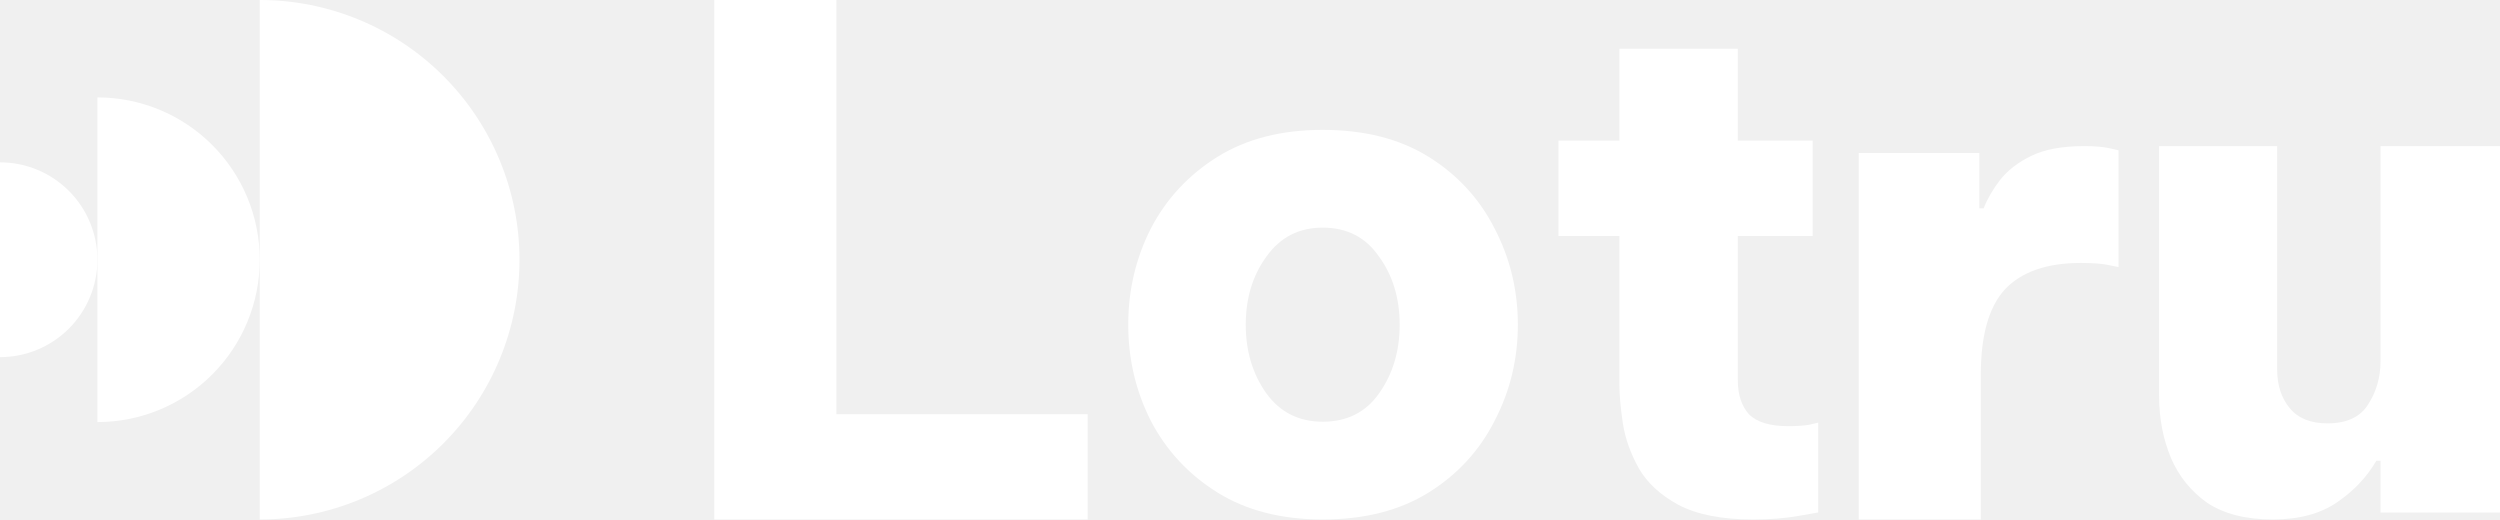
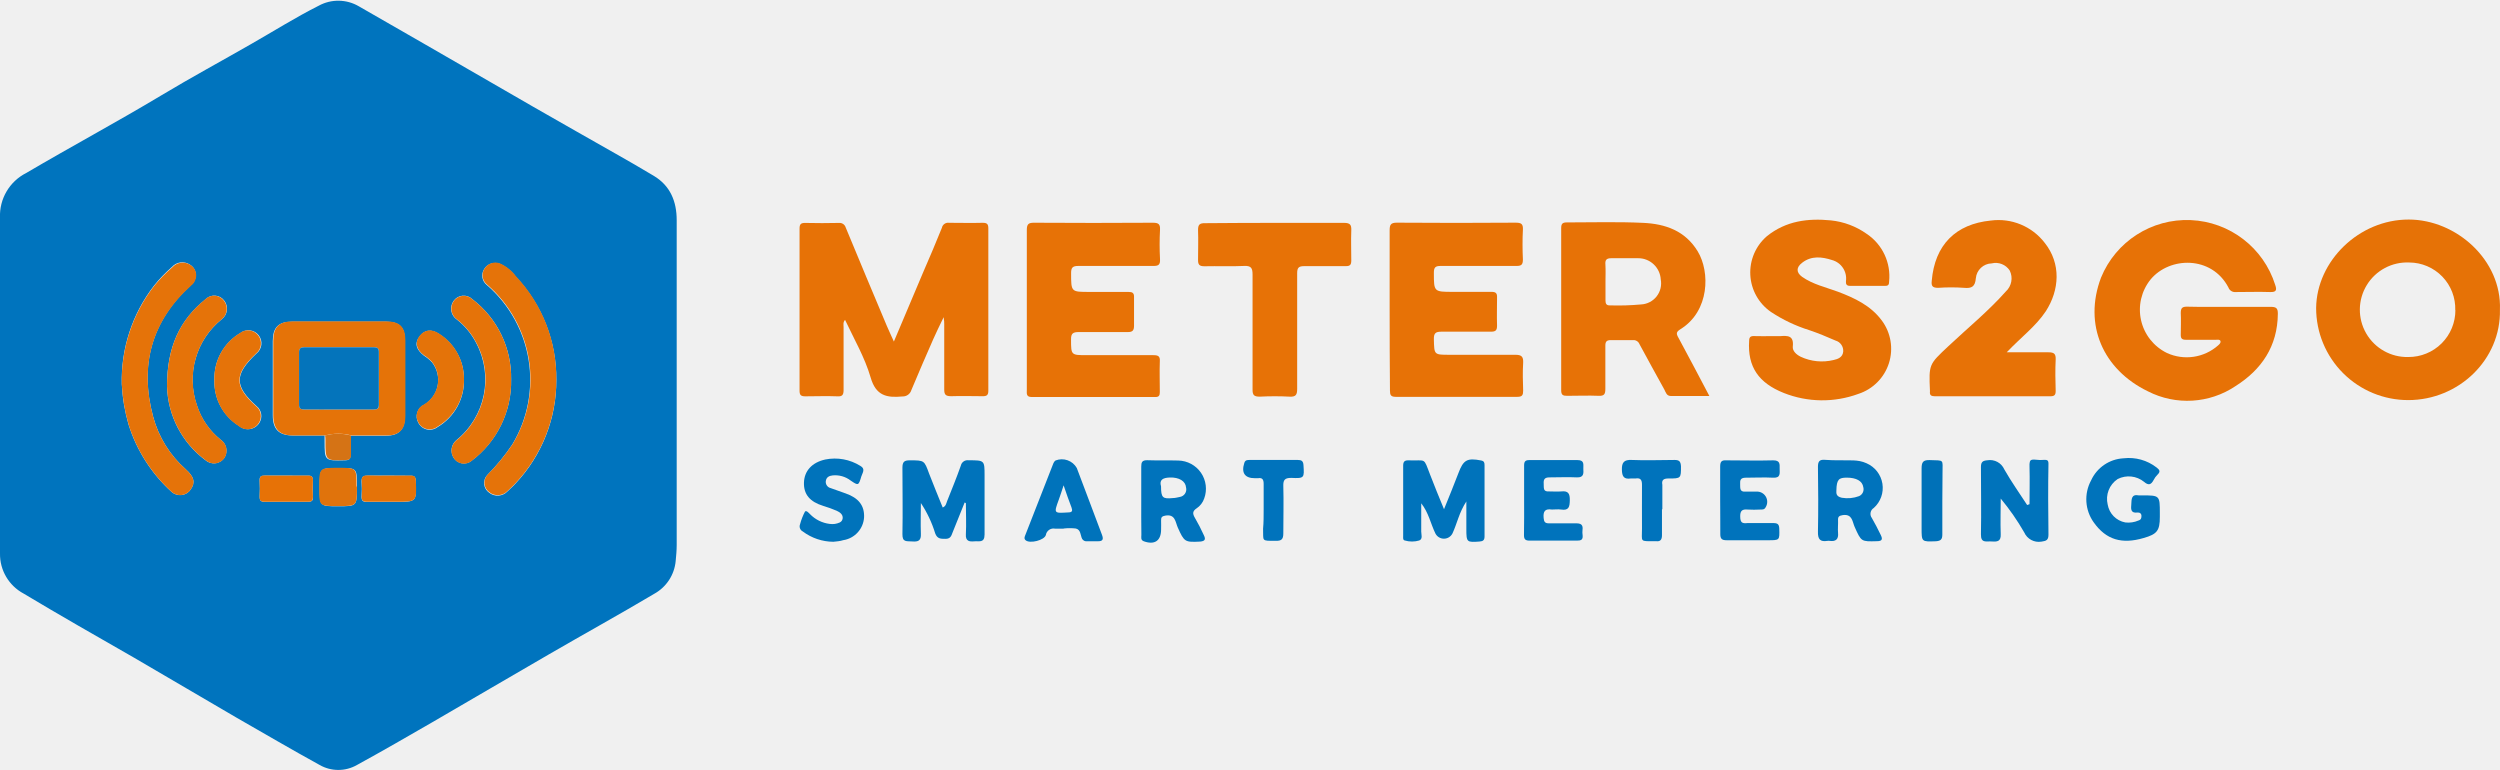
- <svg xmlns="http://www.w3.org/2000/svg" width="308" height="64" viewBox="0 0 308 64" fill="none">
-   <path d="M32 0C40.487 0 48.626 3.371 54.627 9.373C60.629 15.374 64 23.513 64 32C64 40.487 60.629 48.626 54.627 54.627C48.626 60.629 40.487 64 32 64V32V0Z" fill="#fff" />
-   <path d="M12 12C17.304 12 22.391 14.107 26.142 17.858C29.893 21.609 32 26.696 32 32C32 37.304 29.893 42.391 26.142 46.142C22.391 49.893 17.304 52 12 52V32V12Z" fill="#fff" />
-   <path d="M0 20C3.183 20 6.235 21.264 8.485 23.515C10.736 25.765 12 28.817 12 32C12 35.183 10.736 38.235 8.485 40.485C6.235 42.736 3.183 44 0 44V32V20Z" fill="#fff" />
-   <path d="M88 64V0H103.043V51.027H134V64H88Z" fill="#fff" />
-   <path fill-rule="evenodd" clip-rule="evenodd" d="M150.005 60.684C153.561 62.895 157.878 64 162.958 64C168.093 64 172.439 62.895 175.995 60.684C179.55 58.473 182.259 55.535 184.122 51.869C186.041 48.204 187 44.247 187 40C187 35.753 186.041 31.796 184.122 28.131C182.259 24.465 179.55 21.527 175.995 19.316C172.439 17.105 168.093 16 162.958 16C157.878 16 153.561 17.105 150.005 19.316C146.45 21.527 143.713 24.465 141.794 28.131C139.931 31.796 139 35.753 139 40C139 44.247 139.931 48.204 141.794 51.869C143.713 55.535 146.45 58.473 150.005 60.684ZM162.958 51.956C165.949 51.956 168.263 50.793 169.9 48.465C171.593 46.08 172.439 43.258 172.439 40C172.439 36.742 171.593 33.949 169.9 31.622C168.263 29.236 165.949 28.044 162.958 28.044C160.023 28.044 157.709 29.236 156.016 31.622C154.323 33.949 153.476 36.742 153.476 40C153.476 43.258 154.323 46.08 156.016 48.465C157.709 50.793 160.023 51.956 162.958 51.956Z" fill="#fff" />
-   <path d="M215.979 64C212.11 64 209.038 63.395 206.763 62.185C204.544 60.975 202.923 59.476 201.899 57.69C200.875 55.846 200.22 54.002 199.936 52.158C199.652 50.256 199.509 48.643 199.509 47.317V29.079H192V17.323H199.509V6H214.101V17.323H223.317V29.079H214.101V46.885C214.101 48.614 214.556 49.997 215.467 51.034C216.434 52.014 218.055 52.504 220.331 52.504C221.298 52.504 222.151 52.446 222.891 52.331C223.63 52.158 224 52.072 224 52.072V63.136C224 63.136 223.175 63.28 221.525 63.568C219.932 63.856 218.084 64 215.979 64Z" fill="#fff" />
-   <path d="M229 64V18.852H243.857V25.667H244.385C244.853 24.474 245.527 23.31 246.407 22.174C247.344 20.982 248.634 19.988 250.275 19.193C251.916 18.398 254.084 18 256.78 18C258.07 18 259.095 18.085 259.857 18.256C260.619 18.426 261 18.511 261 18.511V32.907C261 32.907 260.59 32.822 259.769 32.652C258.949 32.481 257.806 32.396 256.341 32.396C252.179 32.396 249.073 33.475 247.022 35.633C245.029 37.791 244.033 41.312 244.033 46.196V64H229Z" fill="#fff" />
-   <path d="M280.029 64C276.701 64 274.004 63.319 271.939 61.956C269.93 60.536 268.439 58.69 267.463 56.419C266.488 54.09 266 51.535 266 48.752V18H280.545V45.515C280.545 47.446 281.061 49.036 282.094 50.285C283.127 51.535 284.676 52.159 286.742 52.159C289.094 52.159 290.758 51.393 291.734 49.859C292.766 48.269 293.283 46.48 293.283 44.493V18H308V63.148H293.283V56.759H292.766C291.619 58.747 290.012 60.451 287.947 61.87C285.881 63.29 283.242 64 280.029 64Z" fill="#fff" />
+ <svg xmlns="http://www.w3.org/2000/svg" viewBox="0 0 391.72 120.51">
+   <defs>
+     <style>.cls-1{fill:#0074be;}.cls-2{fill:#e77206;}.cls-3{fill:#e67206;}.cls-4{fill:#0073bb;}.cls-5{fill:#0073bc;}.cls-6{fill:#0071b8;}.cls-7{fill:#e57308;}.cls-8{fill:#e57309;}.cls-9{fill:#e47309;}.cls-10{fill:#e0730c;}.cls-11{fill:#d57315;}.cls-12{fill:#0474bb;}</style>
+   </defs>
+   <g id="Layer_2" data-name="Layer 2">
+     <g id="Layer_1-2" data-name="Layer 1">
+       <path class="cls-1" d="M0,60.1c0-8.68,0-17.36,0-26a7.5,7.5,0,0,1,4.12-7c7-4.12,14.23-8,21.23-12.2,4.61-2.77,9.35-5.33,14-8,3.51-2,7-4.2,10.58-6a6.38,6.38,0,0,1,6.3.09c6.82,3.89,13.61,7.84,20.41,11.75q6.89,4,13.78,7.91c4,2.3,8.06,4.52,12,6.89,2.59,1.54,3.62,4,3.61,7q0,25.43,0,50.86c0,.84-.08,1.67-.16,2.51a6.54,6.54,0,0,1-3.34,5.12c-5.44,3.23-11,6.3-16.47,9.47-6.14,3.54-12.24,7.15-18.38,10.7-3.89,2.25-7.8,4.5-11.74,6.66a5.89,5.89,0,0,1-5.86,0c-4.37-2.4-8.66-4.92-13-7.4L21,103.05C15.19,99.72,9.41,96.43,3.69,93A7,7,0,0,1,0,86.73C0,77.85,0,69,0,60.1Zm55,8.17c1.83,0,3.67,0,5.51,0,2,0,2.92-1,2.93-3q0-5.93,0-11.87c0-2.15-.84-3-3-3q-7.32,0-14.64,0c-2.18,0-3.05.89-3.06,3.06V65.06c0,2.2.94,3.15,3.12,3.18,1.68,0,3.36,0,5,0,0,.27,0,.55,0,.83,0,3.15,0,3.13,3.14,3.06.66,0,.94-.16.9-.86C55,70.26,55,69.26,55,68.27ZM19.08,60.19a27.84,27.84,0,0,0,1.06,6.33,23.94,23.94,0,0,0,6.73,10.54,2,2,0,0,0,3-.35c.77-1.1.56-2-.78-3.19A16.79,16.79,0,0,1,24,65.31c-2.17-8-.28-15,5.91-20.64a1.83,1.83,0,0,0,.67-1,1.88,1.88,0,0,0-.8-2.19,2.16,2.16,0,0,0-2.85.36,22.05,22.05,0,0,0-2.8,2.92A24.23,24.23,0,0,0,19.08,60.19Zm68.09-.65a23.21,23.21,0,0,0-6.36-16.18,6.42,6.42,0,0,0-2.45-2,2,2,0,0,0-2.51.82,1.87,1.87,0,0,0,.42,2.47,19.67,19.67,0,0,1,4,25,32.06,32.06,0,0,1-3.92,4.78,1.84,1.84,0,0,0,.28,2.76A2.12,2.12,0,0,0,79.51,77c.42-.42.88-.8,1.28-1.25A23.49,23.49,0,0,0,87.17,59.54Zm-61,1a14.93,14.93,0,0,0,6,11.55,2,2,0,0,0,3-.37,2.08,2.08,0,0,0-.61-2.83,11.35,11.35,0,0,1-3.69-5.32A12.18,12.18,0,0,1,34.77,50a2.07,2.07,0,0,0,.38-2.88,1.93,1.93,0,0,0-2.93-.24C28.17,50.13,26.16,54.36,26.17,60.55Zm53.92-1.09A15.47,15.47,0,0,0,74,46.87a1.93,1.93,0,0,0-2.93.28,2.07,2.07,0,0,0,.53,2.93,11.17,11.17,0,0,1,3,3.64A12.22,12.22,0,0,1,71.47,69a2.11,2.11,0,0,0-.41,2.7,1.89,1.89,0,0,0,2.81.51A15.53,15.53,0,0,0,80.09,59.46Zm-46.5.12a8.11,8.11,0,0,0,3.87,7.16,2.11,2.11,0,0,0,3.16-.44,2,2,0,0,0-.44-2.68c-3.48-3.11-3.49-4.93,0-8.21a2,2,0,0,0-2.51-3.22A8.25,8.25,0,0,0,33.59,59.58Zm39.11-.2a8.34,8.34,0,0,0-3.84-7c-1.23-.84-2.29-.75-3.13.36s-.49,2.06.7,3a6.12,6.12,0,0,1,1.28,1.06,4.51,4.51,0,0,1-1.23,6.63,2,2,0,0,0-.93,2.83,2,2,0,0,0,3,.68A8.44,8.44,0,0,0,72.7,59.38Zm-16.77,17v-.24c0-2.8,0-2.8-2.84-2.8-3,0-3,0-3,3s0,3,2.91,3S55.93,79.3,55.93,76.37ZM61,74.52c-1.12,0-2.23,0-3.35,0-.69,0-1,.12-1,.91a17.33,17.33,0,0,1,0,2.39c0,.62.19.83.82.82,1.51,0,3,0,4.54,0,3.27,0,3.26,0,3.12-3.28,0-.6-.17-.84-.81-.82C63.27,74.55,62.16,74.52,61,74.52Zm-16,0c-1.16,0-2.32,0-3.47,0-.59,0-.89.11-.85.78a23.35,23.35,0,0,1,0,2.51c0,.62.18.83.81.82,2.24,0,4.47,0,6.7,0,.59,0,.89-.11.84-.78a23.35,23.35,0,0,1,0-2.51c0-.61-.16-.84-.8-.81C47.19,74.55,46.12,74.52,45,74.52Z" />
+       <path class="cls-2" d="M140.06,53.52c1.62-3.83,3.14-7.42,4.65-11,1-2.27,1.94-4.53,2.87-6.82a1,1,0,0,1,1.13-.79c1.76,0,3.52.05,5.27,0,.69,0,.88.21.88.89q0,12.7,0,25.42c0,.71-.26.87-.91.86-1.63,0-3.27-.06-4.91,0-.84,0-1.1-.22-1.09-1.07,0-3.39,0-6.79,0-10.19,0-.27,0-.54-.09-1.12-.63,1.32-1.16,2.36-1.62,3.42-1.17,2.66-2.32,5.32-3.44,8a1.4,1.4,0,0,1-1.39,1c-2.45.23-4.17-.08-5-3-.9-3.09-2.59-6-4-9-.35.39-.23.79-.23,1.14,0,3.28,0,6.56,0,9.84,0,.76-.19,1.06-1,1-1.68-.07-3.36,0-5,0-.68,0-.9-.19-.9-.88q0-12.7,0-25.42c0-.7.24-.88.9-.87q2.64.06,5.28,0a1,1,0,0,1,1.05.71q3.19,7.71,6.44,15.41C139.26,51.79,139.62,52.53,140.06,53.52Z" />
+       <path class="cls-2" d="M349.4,48.08c2.12,0,4.24,0,6.36,0,.86,0,1.17.17,1.15,1.11-.05,5.06-2.54,8.73-6.65,11.32a13.55,13.55,0,0,1-13.7.81c-7.05-3.41-10.14-10.45-7.36-17.81a14.52,14.52,0,0,1,27.3,1.14c.28.81.16,1.14-.79,1.11-1.79-.06-3.59,0-5.39,0a1.1,1.1,0,0,1-1.16-.73c-2.63-5-9.21-4.84-12.19-1.24a7.54,7.54,0,0,0,2.57,11.52,7.43,7.43,0,0,0,8-1.18c.2-.18.47-.41.38-.69s-.47-.2-.73-.2c-1.56,0-3.12,0-4.68,0-.63,0-.83-.21-.81-.83,0-1.12.06-2.24,0-3.36,0-.73.19-1,.94-1C344.93,48.11,347.17,48.08,349.4,48.08Z" />
+       <path class="cls-3" d="M391.71,48.52c.17,7.82-6.44,14.17-14.37,14.17a14.42,14.42,0,0,1-14.43-14.43c.08-7.36,6.72-13.88,14.52-13.86C384.86,34.41,392,40.74,391.71,48.52Zm-7,.08a7.24,7.24,0,0,0-7.2-7.47,7.41,7.41,0,1,0-.16,14.81A7.33,7.33,0,0,0,384.73,48.6Z" />
+       <path class="cls-2" d="M267.84,62.05c-2.09,0-4,0-6,0-.71,0-.81-.53-1.05-1-1.3-2.37-2.62-4.73-3.9-7.12a1,1,0,0,0-1-.64c-1.16,0-2.32,0-3.48,0-.69,0-.88.25-.87.91,0,2.24,0,4.47,0,6.71,0,.79-.14,1.14-1,1.11-1.68-.07-3.36,0-5,0-.63,0-.92-.12-.92-.85q0-12.7,0-25.42c0-.66.18-.9.87-.9,4,0,8-.12,12,.07,3.44.16,6.56,1.23,8.52,4.46s1.86,9.36-2.67,12.18c-.72.45-.74.69-.31,1.43C264.64,55.94,266.17,58.91,267.84,62.05ZM251.56,44.16c0,1,0,1.91,0,2.87,0,.51.1.85.71.82a39.89,39.89,0,0,0,4.89-.15,3.3,3.3,0,0,0,3.06-3.91,3.53,3.53,0,0,0-3.55-3.33c-1.4,0-2.79,0-4.19,0-.75,0-1,.25-.93,1C251.6,42.32,251.56,43.24,251.56,44.16Z" />
+       <path class="cls-2" d="M277.47,52.67c.48,0,1,0,1.44,0,1.19-.09,2.19-.12,2,1.62-.08.7.56,1.28,1.26,1.62a7.82,7.82,0,0,0,5.13.5c.69-.15,1.42-.42,1.51-1.32a1.67,1.67,0,0,0-1.21-1.73c-1.35-.59-2.71-1.16-4.11-1.63a23.68,23.68,0,0,1-6-2.85A7.51,7.51,0,0,1,276.86,37c3-2.4,6.42-2.82,10-2.47a11.79,11.79,0,0,1,5.64,2.12A8,8,0,0,1,296,44.13c0,.43-.11.67-.6.66-1.84,0-3.68,0-5.52,0-.57,0-.67-.28-.64-.74a3,3,0,0,0-2.2-3.31c-1.56-.5-3.21-.71-4.68.44-.93.72-.93,1.51,0,2.19,1.69,1.19,3.7,1.63,5.6,2.33,2.65,1,5.16,2.18,6.89,4.51a7.43,7.43,0,0,1-3.67,11.51,16.35,16.35,0,0,1-11.69-.15c-3.91-1.56-5.69-4.06-5.42-8.17,0-.57.22-.76.77-.74C275.71,52.69,276.59,52.67,277.47,52.67Z" />
+       <path class="cls-2" d="M160.89,48.49c0-4.15,0-8.31,0-12.47,0-.91.27-1.13,1.15-1.12q9.3.06,18.59,0c.89,0,1.18.21,1.13,1.12a43.35,43.35,0,0,0,0,4.56c.06,1-.31,1.1-1.16,1.09-3.88,0-7.75,0-11.63,0-.91,0-1.15.26-1.14,1.15,0,2.92,0,2.92,2.84,2.92,2,0,4.08,0,6.12,0,.65,0,.93.15.9.86,0,1.48,0,3,0,4.43,0,.74-.23,1-.95,1-2.56,0-5.12,0-7.68,0-.89,0-1.26.17-1.24,1.17,0,2.45,0,2.45,2.48,2.45,3.48,0,6.95,0,10.43,0,.76,0,1.06.17,1,1-.06,1.6,0,3.2,0,4.79,0,.56-.16.78-.74.77-6.44,0-12.88,0-19.31,0-.92,0-.79-.55-.79-1.11Z" />
+       <path class="cls-2" d="M217.74,48.36c0-4.07,0-8.15,0-12.23,0-.87.13-1.25,1.15-1.24q9.3.07,18.59,0c.87,0,1.19.18,1.14,1.11-.08,1.55-.07,3.12,0,4.67,0,.82-.26,1-1,1-4,0-7.91,0-11.87,0-.83,0-1.08.21-1.08,1.06,0,3,0,3,3,3,2,0,4,0,6,0,.65,0,.93.16.9.87,0,1.47-.05,3,0,4.43,0,.76-.25.95-1,.94-2.55,0-5.11,0-7.67,0-.9,0-1.25.17-1.23,1.17.06,2.45,0,2.45,2.44,2.45,3.44,0,6.88,0,10.32,0,1,0,1.28.3,1.23,1.28-.09,1.43-.05,2.87,0,4.31,0,.68-.11,1-.9,1q-9.54,0-19.07,0c-.8,0-.9-.33-.9-1C217.75,56.83,217.74,52.6,217.74,48.36Z" />
+       <path class="cls-2" d="M314.43,55.2c2.4,0,4.46,0,6.53,0,.89,0,1.18.24,1.14,1.14-.08,1.64-.05,3.28,0,4.92,0,.62-.19.83-.82.83q-9.06,0-18.1,0c-.55,0-.85-.14-.78-.73a.24.24,0,0,0,0-.12c-.19-4.2-.14-4.15,2.89-7s6.24-5.46,9-8.57a2.78,2.78,0,0,0,.61-3.28,2.63,2.63,0,0,0-2.83-1.12,2.56,2.56,0,0,0-2.48,2.33c-.11,1.29-.62,1.62-1.84,1.5a29.1,29.1,0,0,0-4.07,0c-.89,0-1.09-.29-1-1.09.47-5.65,3.77-8.91,9.24-9.45a9.14,9.14,0,0,1,8.47,3.5c2.58,3.25,2.31,7.38.17,10.7C319,51.12,316.65,52.86,314.43,55.2Z" />
+       <path class="cls-2" d="M199.78,34.92c3.6,0,7.2,0,10.79,0,1,0,1.2.31,1.16,1.22-.06,1.55,0,3.11,0,4.67,0,.67-.19.9-.87.89-2.16,0-4.32,0-6.48,0-.9,0-1.13.24-1.13,1.14,0,6,0,12.06,0,18.09,0,.92-.2,1.27-1.18,1.22a45.47,45.47,0,0,0-4.67,0c-.9,0-1.15-.23-1.14-1.13,0-6,0-12,0-18,0-1-.21-1.4-1.31-1.35-2.08.1-4.16,0-6.23.05-.82,0-1-.27-1-1,0-1.56.06-3.12,0-4.68,0-.84.24-1.08,1.08-1.07C192.51,34.94,196.15,34.92,199.78,34.92Z" />
+       <path class="cls-4" d="M151.15,78.73c-.63,1.57-1.27,3.13-1.89,4.7-.2.53-.33,1-1.11,1s-1.28,0-1.61-.84a18.2,18.2,0,0,0-2.25-4.77c0,1.6-.06,3.21,0,4.81.06,1.08-.41,1.28-1.33,1.21s-1.58.16-1.56-1.15c.07-3.47,0-6.94,0-10.42,0-.9.29-1.16,1.18-1.14,2.26,0,2.24,0,3,2.08.68,1.77,1.41,3.52,2.13,5.31.52-.21.55-.65.69-1,.74-1.85,1.49-3.69,2.15-5.56a1.08,1.08,0,0,1,1.21-.84c2.51,0,2.51,0,2.51,2.4,0,3.08,0,6.16,0,9.23,0,1.38-.88,1-1.61,1.07s-1.39,0-1.32-1.09c.09-1.63,0-3.27,0-4.9Z" />
+       <path class="cls-4" d="M226.26,79.79c.81-2,1.56-3.82,2.25-5.64.78-2.09,1.37-2.43,3.56-2,.5.09.54.37.54.75,0,3.72,0,7.43,0,11.15,0,.56-.21.76-.77.8-2,.15-2.08.12-2.08-1.92V78.57c-1.14,1.74-1.45,3.45-2.17,5a1.5,1.5,0,0,1-2.69,0c-.74-1.54-1.06-3.26-2.21-4.71,0,1.47,0,3,0,4.42,0,.49.28,1.18-.32,1.41a4,4,0,0,1-2.25,0c-.33-.06-.26-.45-.26-.72,0-3.68,0-7.36,0-11,0-.6.19-.86.83-.84,2.85.11,2.3-.56,3.39,2.24C224.73,76.09,225.45,77.81,226.26,79.79Z" />
+       <path class="cls-4" d="M318,79c0-1.94.06-3.89,0-5.83-.06-1.44.33-1.16,1.64-1.09.87,0,1.34-.21,1.33.57-.07,3.51-.05,7.59,0,11.11,0,.84-.3,1-1.11,1.11a2.5,2.5,0,0,1-2.69-1.45,37.59,37.59,0,0,0-3.68-5.3c0,1.86-.07,3.72,0,5.57.06,1.18-.58,1.21-1.41,1.15s-1.72.33-1.69-1.12c.07-3.51,0-7,0-10.54,0-.77.25-1,1-1.06a2.45,2.45,0,0,1,2.66,1.43c1.09,1.92,2.38,3.73,3.58,5.58Z" />
+       <path class="cls-5" d="M288.4,72.12c1.26.06,2.69-.17,4.07.47a4.21,4.21,0,0,1,1.13,7,1.08,1.08,0,0,0-.3,1.58c.5.85.94,1.74,1.38,2.63.3.61.32,1-.59,1-2.47.07-2.45.08-3.49-2.24-.36-.8-.35-2.06-1.85-1.85-.56.09-.78.23-.75.79s-.06,1.36,0,2c.1,1-.36,1.38-1.31,1.25a1.09,1.09,0,0,0-.36,0c-1.13.18-1.51-.25-1.48-1.43.07-3.39.05-6.78,0-10.18,0-.82.23-1.16,1.08-1.09S287.48,72.12,288.4,72.12Zm-.66,4.72c0,.37-.13.93.84,1.15a5.19,5.19,0,0,0,2.71-.25,1.18,1.18,0,0,0,.67-1.39c-.14-1-1.12-1.51-2.61-1.51C288.17,74.85,287.77,75.08,287.74,76.84Z" />
+       <path class="cls-5" d="M178.82,78.38c0-1.75,0-3.51,0-5.27,0-.67.13-1,.91-1,1.64.06,3.28,0,4.91.05a4.42,4.42,0,0,1,4.05,5.93,3,3,0,0,1-1.21,1.57c-.65.44-.62.84-.27,1.45.52.89,1,1.82,1.42,2.75.28.58.26.92-.57,1-2.4.12-2.5.06-3.51-2.19-.38-.83-.38-2.16-1.95-1.88-.51.09-.69.25-.67.74s0,1,0,1.43c0,1.76-1,2.46-2.69,1.86-.55-.2-.4-.63-.4-1C178.81,82,178.82,80.18,178.82,78.38Zm3.1-2.18c0,1.8.26,2,1.86,1.84.36,0,.71-.1,1.06-.17a1.2,1.2,0,0,0,1-1.49c-.08-1-1.09-1.61-2.56-1.56C182.23,74.86,181.61,75.17,181.92,76.2Z" />
+       <path class="cls-4" d="M338.42,80.44V81c0,2.15-.43,2.7-2.54,3.3-3.4,1-5.87.29-7.81-2.44a6.21,6.21,0,0,1-.42-6.59,5.93,5.93,0,0,1,5.09-3.46,7.08,7.08,0,0,1,5.17,1.44c.48.37.65.64.15,1.12a3.23,3.23,0,0,0-.63.87c-.39.73-.8.85-1.48.26a3.82,3.82,0,0,0-4.14-.44,3.74,3.74,0,0,0-1.56,4A3.44,3.44,0,0,0,333,81.86a4,4,0,0,0,2.09-.31c.39-.12.46-.38.45-.74s-.29-.54-.64-.5c-1.11.13-1-.62-.95-1.31s-.05-1.62,1.17-1.38a2.57,2.57,0,0,0,.48,0C338.42,77.62,338.42,77.62,338.42,80.44Z" />
+       <path class="cls-4" d="M130.57,84.89a8.08,8.08,0,0,1-4.79-1.62.89.89,0,0,1-.42-1.13,9.45,9.45,0,0,1,.78-2c.25-.18.56.21.78.42A5.15,5.15,0,0,0,130,82.09a2.94,2.94,0,0,0,.83,0c.5-.11,1.1-.21,1.2-.83s-.42-1-.93-1.23a20,20,0,0,0-2.13-.77c-2.08-.64-3.05-1.81-3-3.63s1.23-3.16,3.33-3.63a7.56,7.56,0,0,1,5.51,1c.86.48.31,1.11.15,1.65-.43,1.45-.47,1.47-1.68.64a4,4,0,0,0-2.81-.8c-.52.06-1,.25-1.08.91a1,1,0,0,0,.77,1.08c.78.29,1.57.57,2.36.84,2,.7,2.95,1.9,2.87,3.74a3.85,3.85,0,0,1-3.28,3.58C131.61,84.81,131.08,84.83,130.57,84.89Z" />
+       <path class="cls-4" d="M166.67,82.84c-.44,0-.89,0-1.32,0a1.22,1.22,0,0,0-1.48,1c-.24.81-2.47,1.37-3.14.83-.34-.26-.17-.6-.06-.87q2.18-5.61,4.38-11.2a.92.92,0,0,1,.34-.45,2.7,2.7,0,0,1,3.33,1.18c1.34,3.48,2.62,7,3.95,10.48.24.65.17,1-.62,1-.55,0-1.11,0-1.67,0a.8.8,0,0,1-.82-.37c-.29-.57-.19-1.45-1-1.63a8.6,8.6,0,0,0-1.9,0Zm0-6.84c-.33,1-.53,1.64-.77,2.29-.79,2.17-.79,2.14,1.48,2,.68,0,.69-.29.5-.81C167.47,78.44,167.12,77.39,166.64,76Z" />
+       <path class="cls-5" d="M269.53,78.29c0-1.72,0-3.44,0-5.16,0-.75.17-1.06,1-1,2.44,0,4.88.07,7.32,0,1.1,0,1,.61,1,1.3s.19,1.48-1,1.42c-1.44-.08-2.88,0-4.32,0-.83,0-.9.41-.87,1s-.12,1.26.85,1.18c.56,0,1.12,0,1.68,0a1.6,1.6,0,0,1,1.46,2.46c-.19.37-.49.35-.81.35a17.36,17.36,0,0,1-2,0c-.87-.08-1.19.19-1.17,1.12s.31,1.09,1.12,1c1.36,0,2.72,0,4.08,0,.65,0,.9.18.92.87.05,1.82.08,1.82-1.76,1.82-2.16,0-4.32,0-6.48,0-.73,0-1-.21-1-.95C269.56,81.88,269.53,80.08,269.53,78.29Z" />
+       <path class="cls-5" d="M238.81,78.33c0-1.8,0-3.6,0-5.4,0-.6.18-.85.82-.84,2.51,0,5,0,7.55,0,1.15,0,.88.76.91,1.38s.12,1.38-1,1.33c-1.43-.07-2.88,0-4.31,0-.81,0-.94.37-.9,1s-.14,1.27.84,1.2c.64,0,1.29.05,1.92,0,1.09-.13,1.35.36,1.33,1.38s-.14,1.65-1.36,1.46c-.47-.07-1,0-1.44,0-1.09-.17-1.4.29-1.3,1.33.05.6.22.84.85.83,1.43,0,2.88,0,4.31,0,1,0,1,.55.92,1.21s.44,1.53-.86,1.5c-2.48,0-4.95,0-7.43,0-.7,0-.88-.26-.87-.91C238.83,81.92,238.81,80.12,238.81,78.33Z" />
+       <path class="cls-5" d="M198,79.81c0-1.32,0-2.63,0-4,0-.67-.21-1-.89-.88a3.84,3.84,0,0,1-.48,0c-1.59,0-2.16-.84-1.66-2.4.15-.47.49-.46.85-.46,2.51,0,5,0,7.54,0,.58,0,.84.17.88.81.13,2,.15,2.1-1.92,2-1,0-1.27.31-1.24,1.28.07,2.48,0,5,0,7.43,0,.9-.29,1.17-1.17,1.15-2.34,0-1.93.09-2-1.89C198,81.89,198,80.85,198,79.81Z" />
+       <path class="cls-5" d="M260.41,79.8c0,1.36,0,2.72,0,4.08,0,.67-.25,1-.91.92h-.12c-2.56,0-2.08.16-2.1-2s0-4.56,0-6.83c0-.79-.23-1.12-1-1-.24,0-.49,0-.72,0-1.1.16-1.41-.28-1.43-1.39s.33-1.57,1.54-1.51c2.24.1,4.48,0,6.72,0,.74,0,.95.24,1,1,0,1.87,0,1.91-1.92,1.9-.76,0-1.15.19-1,1V79.8Z" />
+       <path class="cls-6" d="M304.34,78.48c0,1.76,0,3.51,0,5.27,0,.77-.25,1-1,1.06-2.26.08-2.25.11-2.25-2.09,0-3.11,0-6.22,0-9.33,0-1,.26-1.33,1.28-1.3,2.32.09,2-.18,2,2C304.35,75.53,304.34,77,304.34,78.48Z" />
+       <path class="cls-7" d="M50.94,68.23c-1.68,0-3.36,0-5,0-2.18,0-3.11-1-3.12-3.18V53.42c0-2.17.88-3.06,3.06-3.06q7.32,0,14.64,0c2.12,0,3,.87,3,3q0,5.94,0,11.87c0,2-.92,3-2.93,3-1.84,0-3.68,0-5.51,0A7.87,7.87,0,0,0,50.94,68.23Zm2.14-4.07c1.8,0,3.59,0,5.39,0,.53,0,.9,0,.9-.74,0-2.75,0-5.51,0-8.26,0-.58-.22-.75-.77-.75q-5.45,0-10.89,0c-.6,0-.85.16-.84.81q0,4.07,0,8.14c0,.65.24.81.84.8C49.49,64.14,51.29,64.16,53.08,64.16Z" />
+       <path class="cls-8" d="M19.08,60.19a24.23,24.23,0,0,1,5.07-15.38A22.05,22.05,0,0,1,27,41.89a2.16,2.16,0,0,1,2.85-.36,1.88,1.88,0,0,1,.8,2.19,1.83,1.83,0,0,1-.67,1C23.74,50.34,21.85,57.29,24,65.31a16.79,16.79,0,0,0,5.1,8.21c1.34,1.21,1.55,2.09.78,3.19a2,2,0,0,1-3,.35,23.94,23.94,0,0,1-6.73-10.54A27.84,27.84,0,0,1,19.08,60.19Z" />
+       <path class="cls-8" d="M87.17,59.54A23.49,23.49,0,0,1,80.79,75.7c-.4.45-.86.83-1.28,1.25a2.12,2.12,0,0,1-2.83.18,1.84,1.84,0,0,1-.28-2.76,32.06,32.06,0,0,0,3.92-4.78,19.67,19.67,0,0,0-4-25,1.87,1.87,0,0,1-.42-2.47,2,2,0,0,1,2.51-.82,6.42,6.42,0,0,1,2.45,2A23.21,23.21,0,0,1,87.17,59.54Z" />
+       <path class="cls-8" d="M26.17,60.55c0-6.19,2-10.42,6-13.66a1.93,1.93,0,0,1,2.93.24A2.07,2.07,0,0,1,34.77,50,12.18,12.18,0,0,0,30.9,63.58a11.35,11.35,0,0,0,3.69,5.32,2.08,2.08,0,0,1,.61,2.83,2,2,0,0,1-3,.37A14.93,14.93,0,0,1,26.17,60.55Z" />
+       <path class="cls-8" d="M80.09,59.46a15.53,15.53,0,0,1-6.22,12.78,1.89,1.89,0,0,1-2.81-.51,2.11,2.11,0,0,1,.41-2.7,12.22,12.22,0,0,0,3.17-15.31,11.17,11.17,0,0,0-3-3.64,2.07,2.07,0,0,1-.53-2.93A1.93,1.93,0,0,1,74,46.87,15.47,15.47,0,0,1,80.09,59.46Z" />
+       <path class="cls-8" d="M33.59,59.58a8.25,8.25,0,0,1,4-7.39,2,2,0,0,1,2.51,3.22c-3.45,3.28-3.44,5.1,0,8.21a2,2,0,0,1,.44,2.68,2.11,2.11,0,0,1-3.16.44A8.11,8.11,0,0,1,33.59,59.58Z" />
+       <path class="cls-9" d="M72.7,59.38a8.44,8.44,0,0,1-4.16,7.48,2,2,0,0,1-3-.68,2,2,0,0,1,.93-2.83,4.51,4.51,0,0,0,1.23-6.63,6.12,6.12,0,0,0-1.28-1.06c-1.19-.9-1.45-2-.7-3s1.9-1.2,3.13-.36A8.34,8.34,0,0,1,72.7,59.38Z" />
+       <path class="cls-10" d="M55.93,76.37c0,2.93,0,2.93-3,2.93s-2.91,0-2.91-3,0-3,3-3c2.84,0,2.84,0,2.84,2.8Z" />
+       <path class="cls-7" d="M61,74.52c1.12,0,2.23,0,3.35,0,.64,0,.78.22.81.82.14,3.29.15,3.28-3.12,3.28-1.51,0-3,0-4.54,0-.63,0-.85-.2-.82-.82a17.33,17.33,0,0,0,0-2.39c-.07-.79.28-.93,1-.91C58.81,74.55,59.92,74.52,61,74.52Z" />
+       <path class="cls-2" d="M45,74.52c1.08,0,2.15,0,3.23,0,.64,0,.83.2.8.81a23.35,23.35,0,0,0,0,2.51c0,.67-.25.79-.84.78-2.23,0-4.46,0-6.7,0-.63,0-.84-.2-.81-.82a23.35,23.35,0,0,0,0-2.51c0-.67.26-.8.85-.78C42.72,74.54,43.88,74.52,45,74.52Z" />
+       <path class="cls-11" d="M50.94,68.23a7.87,7.87,0,0,1,4.06,0c0,1,0,2,0,3,0,.7-.24.85-.9.86C51,72.19,51,72.21,51,69.06,51,68.78,51,68.5,50.94,68.23Z" />
+       <path class="cls-12" d="M53.08,64.16c-1.79,0-3.59,0-5.38,0-.6,0-.85-.15-.84-.8q0-4.08,0-8.14c0-.65.24-.81.84-.81q5.44,0,10.89,0c.55,0,.78.17.77.75,0,2.75,0,5.51,0,8.26,0,.71-.37.74-.9.74C56.67,64.15,54.88,64.16,53.08,64.16Z" />
+     </g>
+   </g>
</svg>
